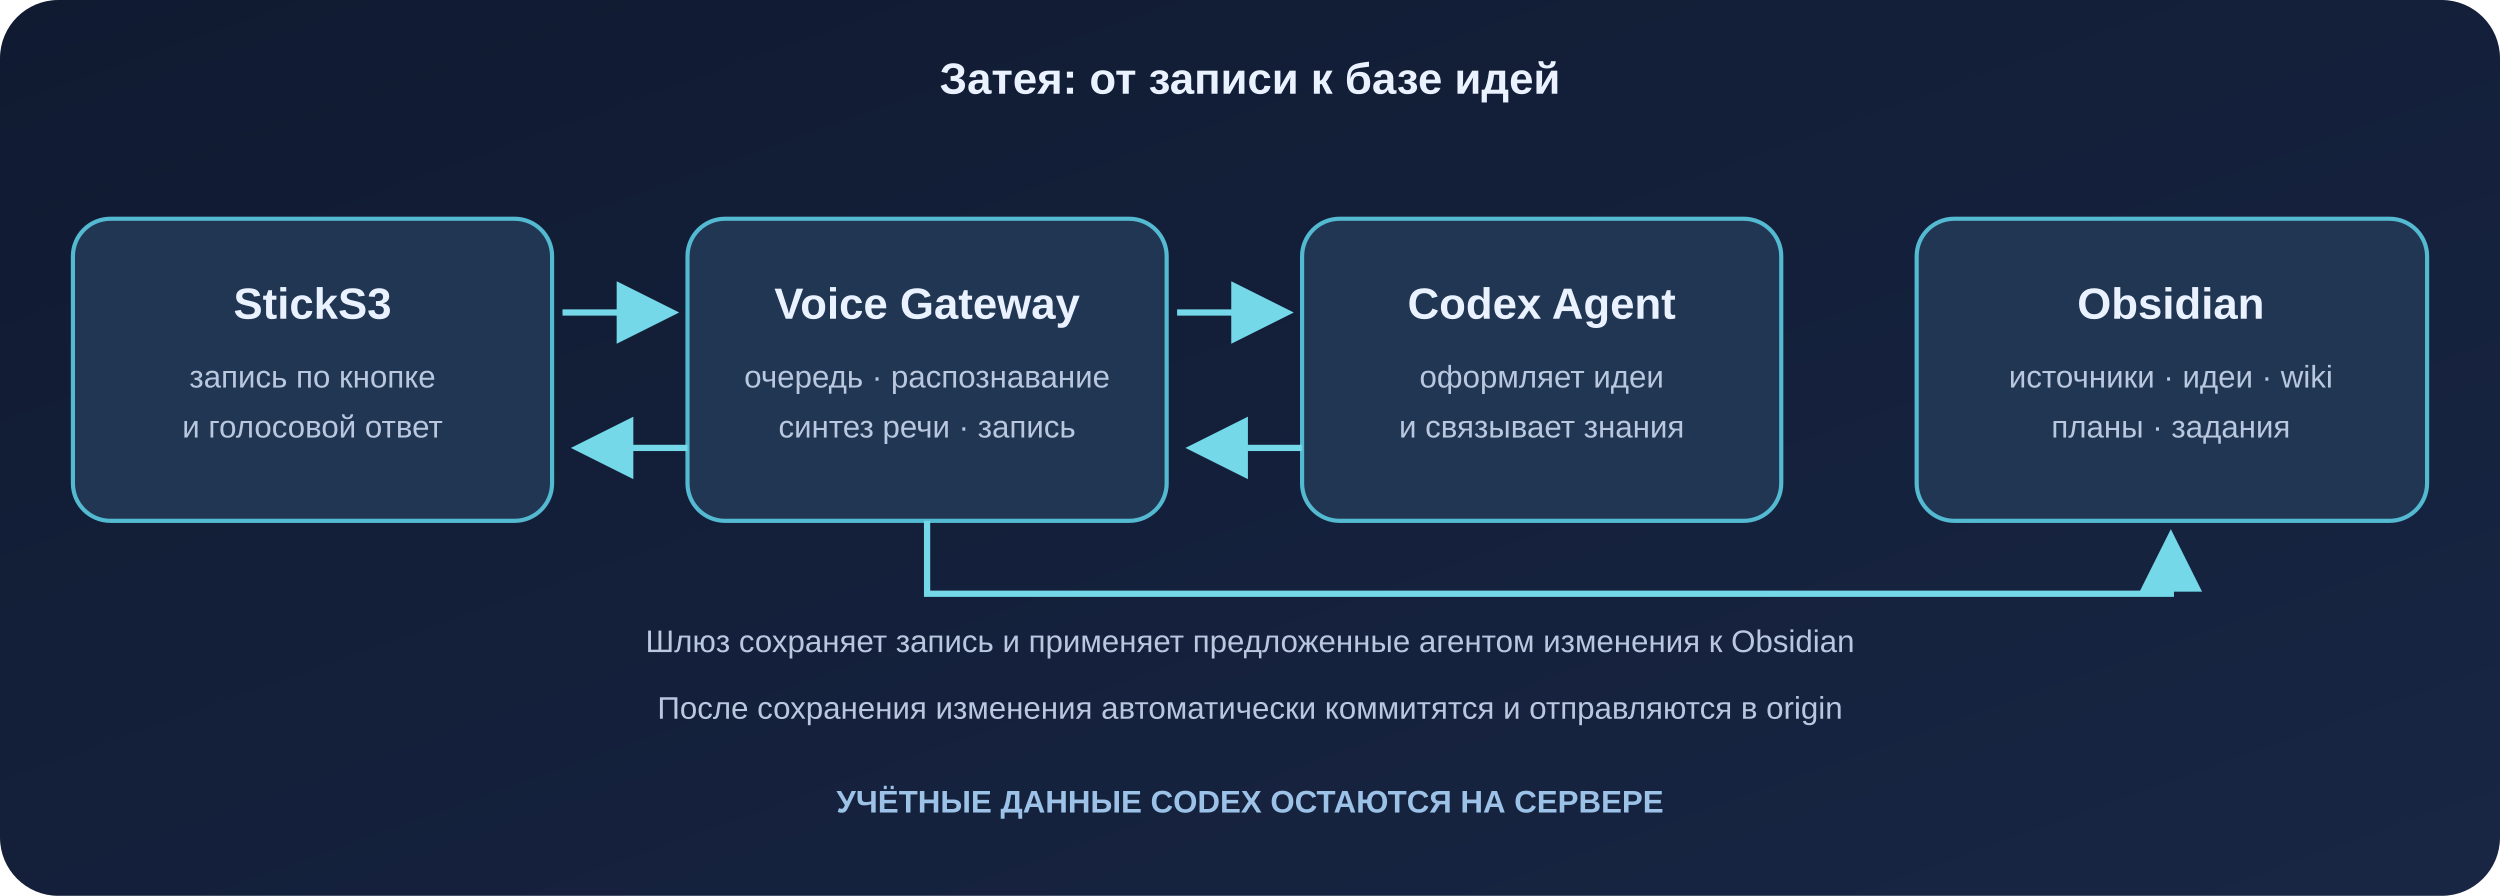
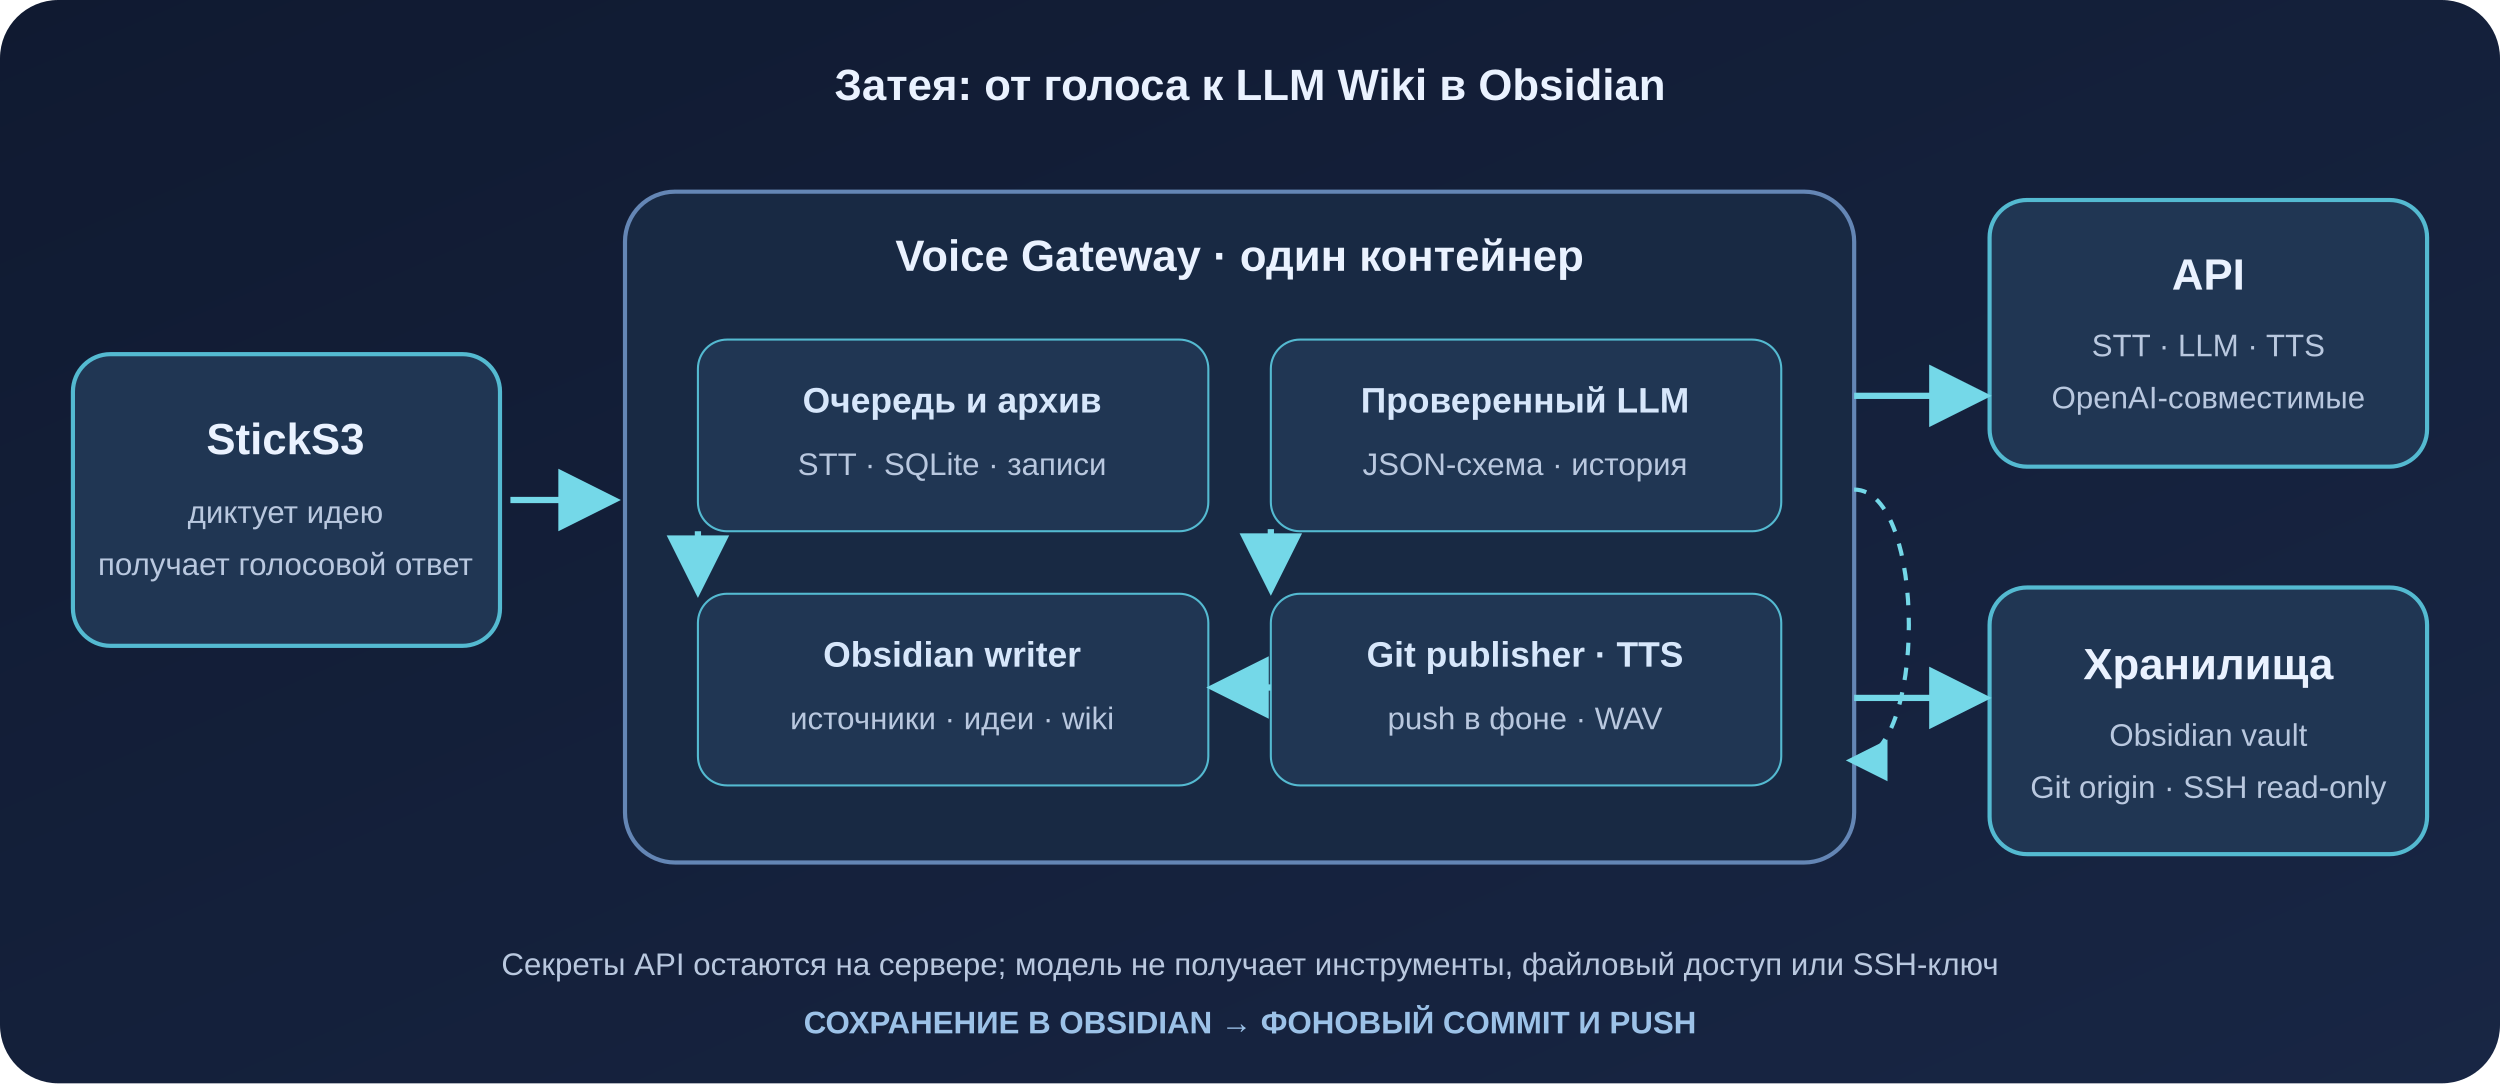
- <svg xmlns="http://www.w3.org/2000/svg" viewBox="0 0 1200 430" role="img" aria-labelledby="title desc">
+ <svg xmlns="http://www.w3.org/2000/svg" viewBox="0 0 1200 520" role="img" aria-labelledby="title desc">
  <defs>
    <linearGradient id="bg" x1="0" y1="0" x2="1" y2="1">
      <stop stop-color="#101a31" />
      <stop offset="1" stop-color="#182644" />
    </linearGradient>
    <marker id="arrow" markerWidth="10" markerHeight="10" refX="8" refY="5" orient="auto">
      <path d="M0 0 10 5 0 10z" fill="#74d8e8" />
    </marker>
-     <style>text{font-family:Arial,sans-serif;fill:#eaf2ff}.small{font-size:15px;fill:#b9c8df}.label{font-size:21px;font-weight:700}.tag{font-size:15px;font-weight:700;fill:#9cc2e8}</style>
+     <style>text{font-family:Arial,sans-serif;fill:#eaf2ff}.small{font-size:15px;fill:#b9c8df}.label{font-size:21px;font-weight:700}.tag{font-size:15px;font-weight:700;fill:#9cc2e8}.sub{font-size:17px;font-weight:700;fill:#d7e7fb}</style>
  </defs>
-   <rect width="1200" height="430" rx="28" fill="url(#bg)" />
-   <text x="600" y="45" text-anchor="middle" class="label">Затея: от записи к базе идей</text>
-   <g fill="#203653" stroke="#54bad1" stroke-width="2">
-     <rect x="35" y="105" width="230" height="145" rx="18" />
-     <rect x="330" y="105" width="230" height="145" rx="18" />
-     <rect x="625" y="105" width="230" height="145" rx="18" />
-     <rect x="920" y="105" width="245" height="145" rx="18" />
+   <rect width="1200" height="520" rx="28" fill="url(#bg)" />
+   <text x="600" y="48" text-anchor="middle" class="label">Затея: от голоса к LLM Wiki в Obsidian</text>
+   <rect x="35" y="170" width="205" height="140" rx="18" fill="#203653" stroke="#54bad1" stroke-width="2" />
+   <text x="137" y="218" text-anchor="middle" class="label">StickS3</text>
+   <text x="137" y="251" text-anchor="middle" class="small">диктует идею</text>
+   <text x="137" y="276" text-anchor="middle" class="small">получает голосовой ответ</text>
+   <rect x="300" y="92" width="590" height="322" rx="24" fill="#182943" stroke="#6486b5" stroke-width="2" />
+   <text x="595" y="130" text-anchor="middle" class="label">Voice Gateway · один контейнер</text>
+   <rect x="335" y="163" width="245" height="92" rx="14" fill="#203653" stroke="#54bad1" />
+   <text x="457" y="198" text-anchor="middle" class="sub">Очередь и архив</text>
+   <text x="457" y="228" text-anchor="middle" class="small">STT · SQLite · записи</text>
+   <rect x="610" y="163" width="245" height="92" rx="14" fill="#203653" stroke="#54bad1" />
+   <text x="732" y="198" text-anchor="middle" class="sub">Проверенный LLM</text>
+   <text x="732" y="228" text-anchor="middle" class="small">JSON-схема · история</text>
+   <rect x="335" y="285" width="245" height="92" rx="14" fill="#203653" stroke="#54bad1" />
+   <text x="457" y="320" text-anchor="middle" class="sub">Obsidian writer</text>
+   <text x="457" y="350" text-anchor="middle" class="small">источники · идеи · wiki</text>
+   <rect x="610" y="285" width="245" height="92" rx="14" fill="#203653" stroke="#54bad1" />
+   <text x="732" y="320" text-anchor="middle" class="sub">Git publisher · TTS</text>
+   <text x="732" y="350" text-anchor="middle" class="small">push в фоне · WAV</text>
+   <rect x="955" y="96" width="210" height="128" rx="18" fill="#203653" stroke="#54bad1" stroke-width="2" />
+   <text x="1060" y="139" text-anchor="middle" class="label">API</text>
+   <text x="1060" y="171" text-anchor="middle" class="small">STT · LLM · TTS</text>
+   <text x="1060" y="196" text-anchor="middle" class="small">OpenAI-совместимые</text>
+   <rect x="955" y="282" width="210" height="128" rx="18" fill="#203653" stroke="#54bad1" stroke-width="2" />
+   <text x="1060" y="326" text-anchor="middle" class="label">Хранилища</text>
+   <text x="1060" y="358" text-anchor="middle" class="small">Obsidian vault</text>
+   <text x="1060" y="383" text-anchor="middle" class="small">Git origin · SSH read-only</text>
+   <g stroke="#74d8e8" stroke-width="3" fill="none" marker-end="url(#arrow)">
+     <path d="M245 240h47" />
+     <path d="M890 190h60" />
+     <path d="M890 335h60" />
+     <path d="M610 254v26" />
+     <path d="M335 255v26" />
+     <path d="M610 330h-25" />
  </g>
-   <g text-anchor="middle">
-     <text x="150" y="153" class="label">StickS3</text>
-     <text x="150" y="186" class="small">запись по кнопке</text>
-     <text x="150" y="210" class="small">и голосовой ответ</text>
-     <text x="445" y="153" class="label">Voice Gateway</text>
-     <text x="445" y="186" class="small">очередь · распознавание</text>
-     <text x="445" y="210" class="small">синтез речи · запись</text>
-     <text x="740" y="153" class="label">Codex Agent</text>
-     <text x="740" y="186" class="small">оформляет идеи</text>
-     <text x="740" y="210" class="small">и связывает знания</text>
-     <text x="1042" y="153" class="label">Obsidian</text>
-     <text x="1042" y="186" class="small">источники · идеи · wiki</text>
-     <text x="1042" y="210" class="small">планы · задания</text>
-   </g>
-   <g stroke="#74d8e8" stroke-width="3" fill="none" marker-end="url(#arrow)">
-     <path d="M270 150h50" />
-     <path d="M565 150h50" />
-     <path d="M445 250v35h597v-25" />
-     <path d="M625 215h-50" />
-     <path d="M330 215h-50" />
-   </g>
-   <text x="600" y="313" text-anchor="middle" class="small">Шлюз сохраняет запись и применяет предложенные агентом изменения к Obsidian</text>
-   <text x="600" y="345" text-anchor="middle" class="small">После сохранения изменения автоматически коммитятся и отправляются в origin</text>
-   <text x="600" y="390" text-anchor="middle" class="tag">УЧЁТНЫЕ ДАННЫЕ CODEX ОСТАЮТСЯ НА СЕРВЕРЕ</text>
+   <path d="M890 235c35 0 35 130 0 130" stroke="#74d8e8" stroke-width="2" fill="none" stroke-dasharray="6 6" marker-end="url(#arrow)" />
+   <text x="600" y="468" text-anchor="middle" class="small">Секреты API остаются на сервере; модель не получает инструменты, файловый доступ или SSH-ключ</text>
+   <text x="600" y="496" text-anchor="middle" class="tag">СОХРАНЕНИЕ В OBSIDIAN → ФОНОВЫЙ COMMIT И PUSH</text>
</svg>
